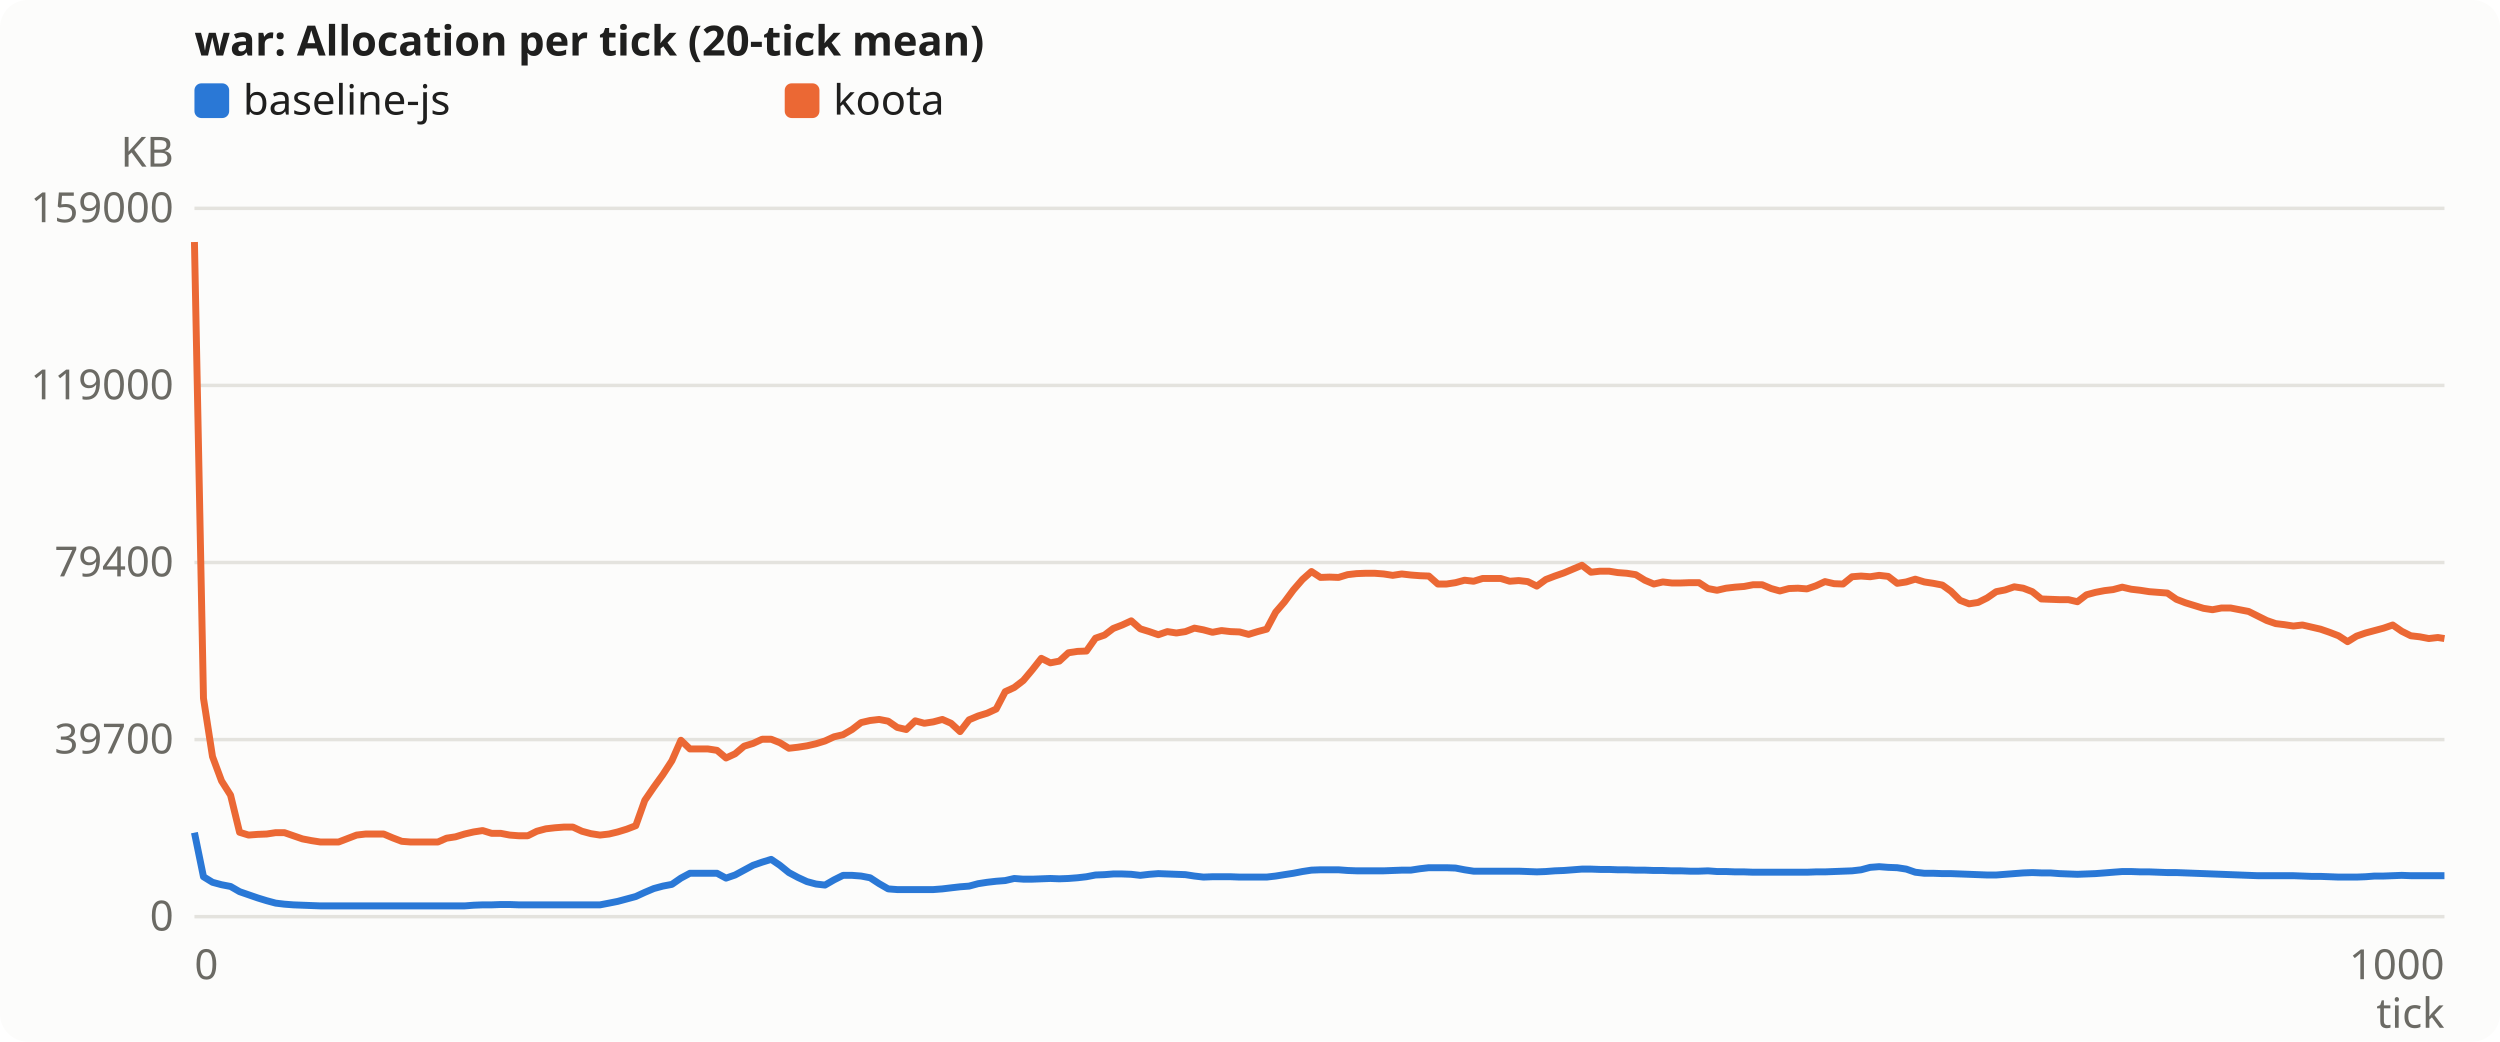
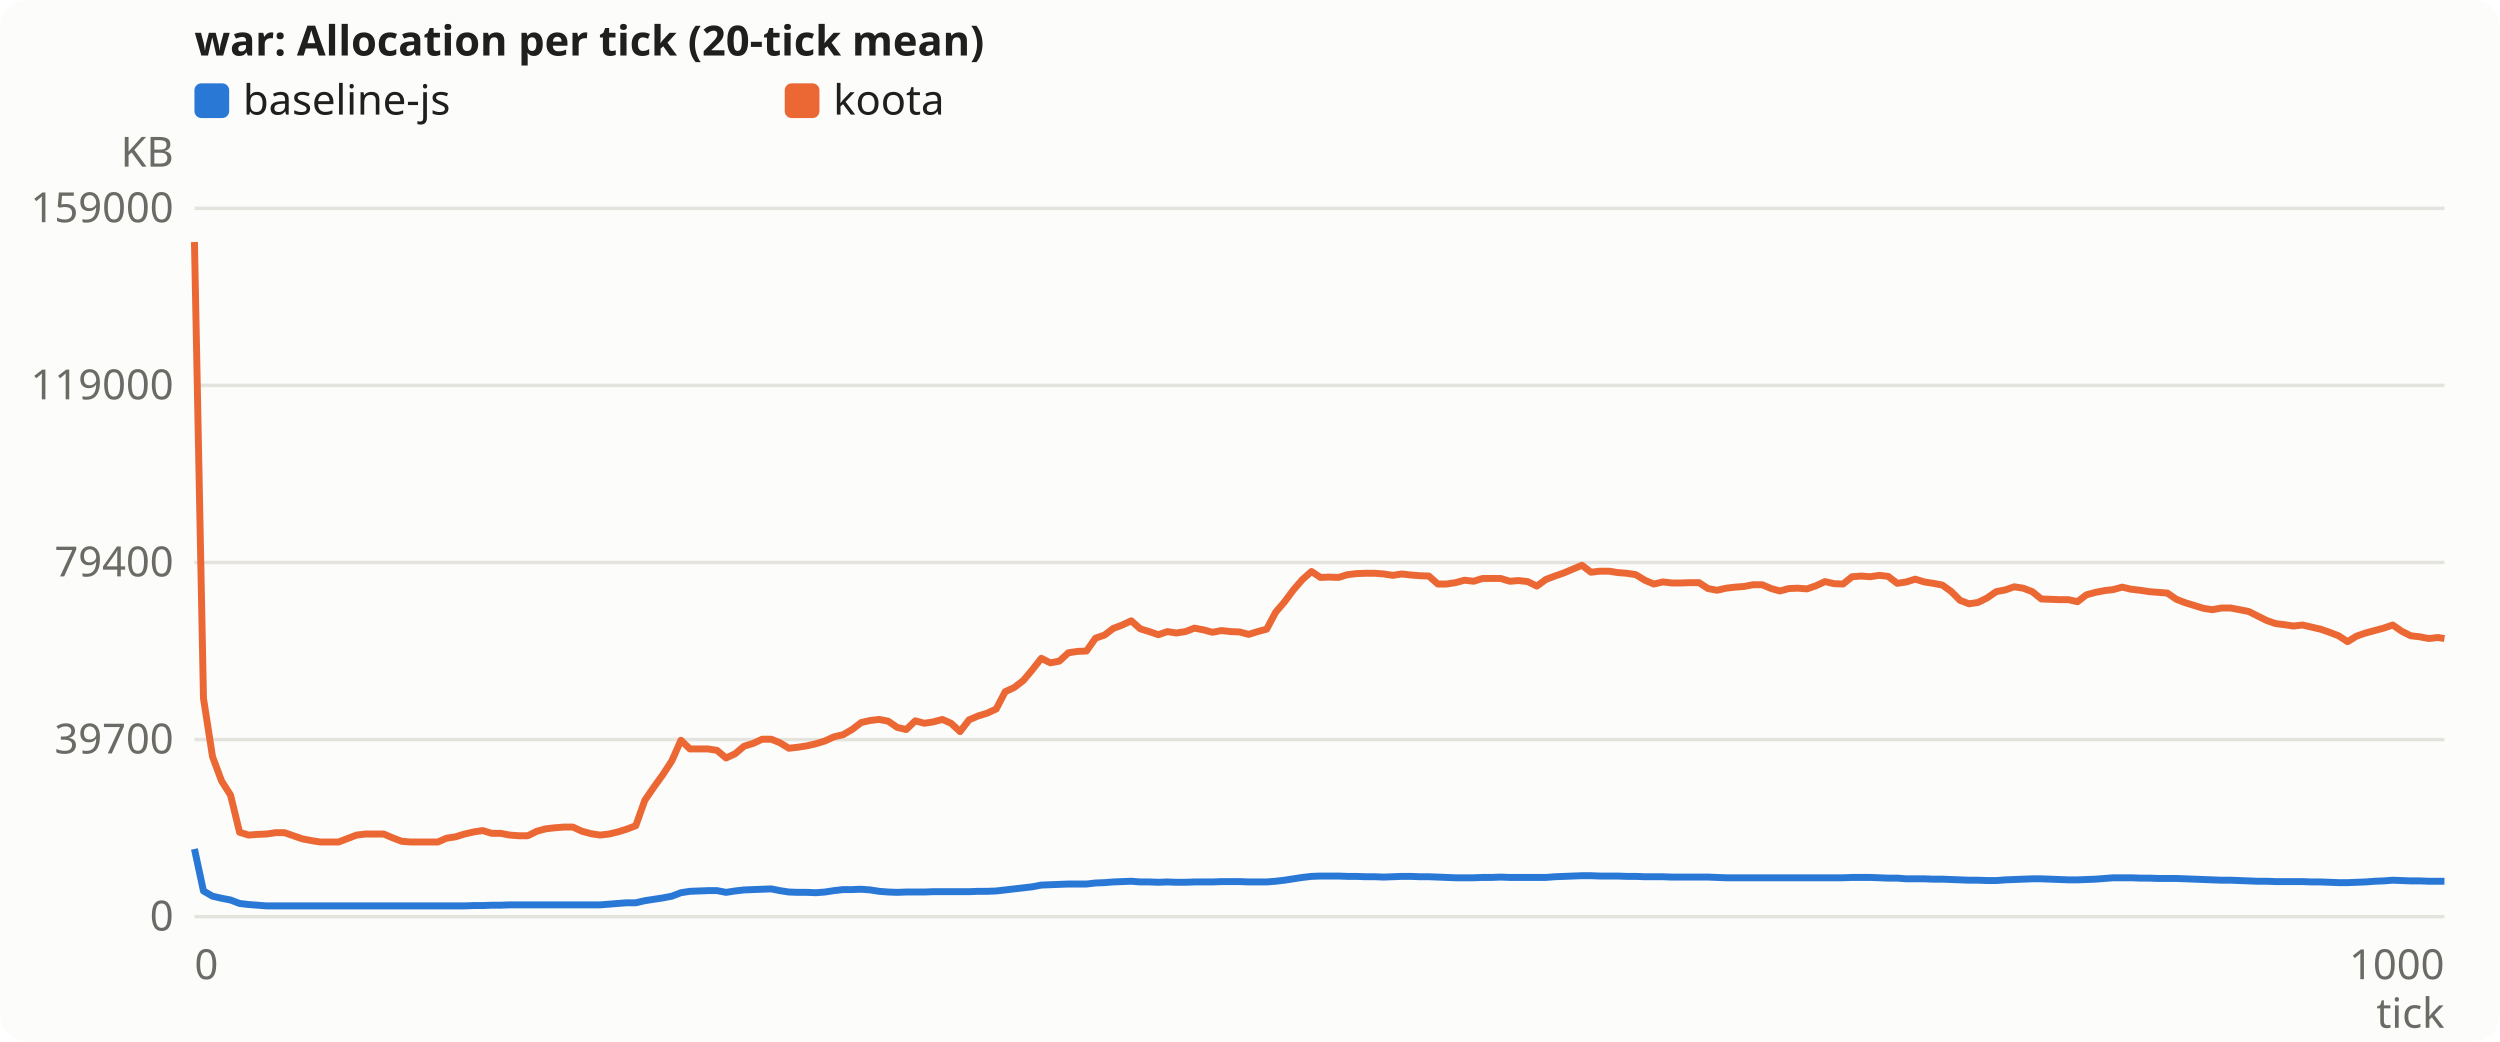
<svg xmlns="http://www.w3.org/2000/svg" viewBox="0 0 720 300" font-family="system-ui,sans-serif" font-size="12">
  <style>.bg{fill:#fcfcfb}.g{stroke:#e4e3de;stroke-width:1}.p{fill:#1f1f1e}.m{fill:#6b6a64}.s0{stroke:#2a78d6}.f0{fill:#2a78d6}.s1{stroke:#eb6834}.f1{fill:#eb6834}.s2{stroke:#1baf7a}.f2{fill:#1baf7a}.s3{stroke:#eda100}.f3{fill:#eda100}.s4{stroke:#e87ba4}.f4{fill:#e87ba4}.s5{stroke:#008300}.f5{fill:#008300}
@media (prefers-color-scheme: dark){.bg{fill:#1a1a19}.g{stroke:#33332f}.p{fill:#f0efec}.m{fill:#a3a29a}.s0{stroke:#3987e5}.f0{fill:#3987e5}.s1{stroke:#d95926}.f1{fill:#d95926}.s2{stroke:#199e70}.f2{fill:#199e70}.s3{stroke:#c98500}.f3{fill:#c98500}.s4{stroke:#d55181}.f4{fill:#d55181}.s5{stroke:#008300}.f5{fill:#008300}}</style>
  <rect class="bg" width="720" height="300" rx="8" />
  <text class="p" x="56" y="16" font-weight="600">war: Allocation per tick (20-tick mean)</text>
  <line class="g" x1="56" x2="704" y1="264" y2="264" />
  <text class="m" x="50" y="268" text-anchor="end">0</text>
  <line class="g" x1="56" x2="704" y1="213" y2="213" />
  <text class="m" x="50" y="217" text-anchor="end">39700</text>
  <line class="g" x1="56" x2="704" y1="162" y2="162" />
  <text class="m" x="50" y="166" text-anchor="end">79400</text>
  <line class="g" x1="56" x2="704" y1="111" y2="111" />
  <text class="m" x="50" y="115" text-anchor="end">119000</text>
  <line class="g" x1="56" x2="704" y1="60" y2="60" />
  <text class="m" x="50" y="64" text-anchor="end">159000</text>
  <text class="m" x="704" y="296" text-anchor="end">tick</text>
  <text class="m" x="50" y="48" text-anchor="end">KB</text>
  <text class="m" x="56" y="282">0</text>
  <text class="m" x="704" y="282" text-anchor="end">1000</text>
-   <polyline class="s0" fill="none" stroke-width="2" stroke-linejoin="round" points="56.0,239.8 58.6,252.5 61.2,254.1 63.8,254.8 66.4,255.3 69.0,256.8 71.6,257.7 74.2,258.6 76.8,259.4 79.4,260.1 81.9,260.4 84.5,260.6 87.1,260.7 89.7,260.8 92.3,260.9 94.9,260.9 97.5,260.9 100.1,260.9 102.7,260.9 105.3,260.9 107.9,260.9 110.5,260.9 113.1,260.9 115.7,260.9 118.3,260.9 120.9,260.9 123.5,260.9 126.1,260.9 128.6,260.9 131.2,260.9 133.8,260.9 136.4,260.7 139.0,260.6 141.6,260.6 144.2,260.5 146.8,260.5 149.4,260.6 152.0,260.6 154.6,260.6 157.2,260.6 159.8,260.6 162.4,260.6 165.0,260.6 167.6,260.6 170.2,260.6 172.8,260.6 175.4,260.1 177.9,259.6 180.5,258.9 183.1,258.2 185.7,257.0 188.3,255.9 190.9,255.2 193.5,254.7 196.1,252.9 198.7,251.5 201.3,251.5 203.9,251.5 206.5,251.5 209.1,252.9 211.7,252.0 214.3,250.6 216.9,249.2 219.5,248.3 222.1,247.5 224.6,249.2 227.2,251.3 229.8,252.7 232.4,253.9 235.0,254.6 237.6,254.9 240.2,253.4 242.8,252.1 245.4,252.1 248.0,252.3 250.6,252.8 253.2,254.5 255.8,256.0 258.4,256.2 261.0,256.2 263.6,256.2 266.2,256.2 268.8,256.2 271.4,256.0 273.9,255.7 276.5,255.4 279.1,255.2 281.7,254.5 284.3,254.1 286.9,253.8 289.5,253.6 292.1,253.0 294.7,253.2 297.3,253.2 299.9,253.1 302.5,253.0 305.1,253.1 307.7,253.0 310.3,252.8 312.9,252.5 315.5,252.0 318.1,251.9 320.6,251.7 323.2,251.7 325.8,251.8 328.4,252.1 331.0,251.8 333.6,251.6 336.2,251.7 338.8,251.8 341.4,251.9 344.0,252.3 346.6,252.6 349.2,252.5 351.8,252.5 354.4,252.5 357.0,252.6 359.6,252.6 362.2,252.6 364.8,252.6 367.4,252.3 369.9,251.9 372.5,251.5 375.1,251.0 377.7,250.6 380.3,250.5 382.9,250.5 385.5,250.5 388.1,250.7 390.7,250.8 393.3,250.8 395.9,250.8 398.5,250.8 401.1,250.7 403.7,250.6 406.3,250.6 408.9,250.2 411.5,249.9 414.1,249.9 416.6,249.9 419.2,250.0 421.8,250.5 424.4,250.9 427.0,250.9 429.6,250.9 432.2,250.9 434.8,250.9 437.4,250.9 440.0,251.0 442.6,251.1 445.2,251.0 447.8,250.8 450.4,250.7 453.0,250.5 455.6,250.3 458.2,250.3 460.8,250.4 463.4,250.4 465.9,250.5 468.5,250.5 471.1,250.6 473.7,250.6 476.3,250.7 478.9,250.7 481.5,250.8 484.1,250.8 486.7,250.9 489.3,250.9 491.9,250.8 494.5,251.0 497.1,251.0 499.7,251.1 502.3,251.1 504.9,251.2 507.5,251.2 510.1,251.2 512.6,251.2 515.2,251.2 517.8,251.2 520.4,251.2 523.0,251.1 525.6,251.1 528.2,251.0 530.8,250.9 533.4,250.8 536.0,250.5 538.6,249.8 541.2,249.6 543.8,249.8 546.4,249.9 549.0,250.3 551.6,251.2 554.2,251.5 556.8,251.5 559.4,251.6 561.9,251.6 564.5,251.7 567.1,251.8 569.7,251.9 572.3,252.0 574.9,252.0 577.5,251.8 580.1,251.6 582.7,251.4 585.3,251.3 587.9,251.4 590.5,251.4 593.1,251.6 595.7,251.7 598.3,251.8 600.9,251.7 603.5,251.6 606.1,251.4 608.6,251.2 611.2,251.0 613.8,251.0 616.4,251.1 619.0,251.1 621.6,251.2 624.2,251.3 626.8,251.3 629.4,251.4 632.0,251.5 634.6,251.6 637.2,251.7 639.8,251.8 642.4,251.9 645.0,252.0 647.6,252.1 650.2,252.2 652.8,252.2 655.4,252.2 657.9,252.2 660.5,252.2 663.1,252.3 665.7,252.4 668.3,252.4 670.9,252.5 673.5,252.6 676.1,252.6 678.7,252.6 681.3,252.5 683.9,252.3 686.5,252.3 689.1,252.2 691.7,252.1 694.3,252.2 696.9,252.2 699.5,252.2 702.1,252.2 704.0,252.2" />
+   <polyline class="s0" fill="none" stroke-width="2" stroke-linejoin="round" points="56.0,244.5 58.6,256.6 61.2,258.1 63.8,258.7 66.4,259.2 69.0,260.2 71.6,260.5 74.2,260.7 76.8,260.9 79.4,260.9 81.9,260.9 84.5,260.9 87.1,260.9 89.7,260.9 92.3,260.9 94.9,260.9 97.5,260.9 100.1,260.9 102.7,260.9 105.3,260.9 107.9,260.9 110.5,260.9 113.1,260.9 115.7,260.9 118.3,260.9 120.9,260.9 123.5,260.9 126.1,260.9 128.6,260.9 131.2,260.9 133.8,260.9 136.4,260.8 139.0,260.8 141.6,260.7 144.2,260.7 146.8,260.6 149.4,260.6 152.0,260.6 154.6,260.6 157.2,260.6 159.8,260.6 162.4,260.6 165.0,260.6 167.6,260.6 170.2,260.6 172.8,260.6 175.4,260.4 177.9,260.2 180.5,260.0 183.1,260.0 185.7,259.4 188.3,259.0 190.9,258.6 193.5,258.1 196.1,257.1 198.7,256.7 201.3,256.6 203.9,256.5 206.5,256.5 209.1,257.0 211.7,256.6 214.3,256.3 216.9,256.2 219.5,256.1 222.1,256.0 224.6,256.5 227.2,256.9 229.8,257.0 232.4,257.0 235.0,257.1 237.6,256.9 240.2,256.5 242.8,256.2 245.4,256.2 248.0,256.1 250.6,256.3 253.2,256.7 255.8,256.9 258.4,257.0 261.0,256.9 263.6,256.9 266.2,256.9 268.8,256.8 271.4,256.8 273.9,256.8 276.5,256.8 279.1,256.8 281.7,256.7 284.3,256.7 286.9,256.6 289.5,256.3 292.1,256.0 294.7,255.7 297.3,255.4 299.9,254.9 302.5,254.8 305.1,254.7 307.7,254.6 310.3,254.6 312.9,254.6 315.5,254.3 318.1,254.2 320.6,254.0 323.2,253.9 325.8,253.8 328.4,254.0 331.0,254.0 333.6,254.1 336.2,254.0 338.8,254.1 341.4,254.1 344.0,254.0 346.6,254.0 349.2,254.0 351.8,253.9 354.4,253.9 357.0,253.9 359.6,254.0 362.2,254.0 364.8,254.0 367.4,253.8 369.9,253.5 372.5,253.1 375.1,252.7 377.7,252.4 380.3,252.3 382.9,252.3 385.5,252.3 388.1,252.4 390.7,252.4 393.3,252.5 395.9,252.5 398.5,252.6 401.1,252.5 403.7,252.4 406.3,252.4 408.9,252.5 411.5,252.5 414.1,252.6 416.6,252.7 419.2,252.8 421.8,252.8 424.4,252.8 427.0,252.7 429.6,252.7 432.2,252.6 434.8,252.7 437.4,252.7 440.0,252.7 442.6,252.7 445.2,252.7 447.8,252.5 450.4,252.4 453.0,252.3 455.6,252.2 458.2,252.2 460.8,252.3 463.4,252.3 465.9,252.3 468.5,252.4 471.1,252.4 473.7,252.5 476.3,252.5 478.9,252.5 481.5,252.6 484.1,252.6 486.7,252.6 489.3,252.6 491.9,252.6 494.5,252.7 497.1,252.8 499.7,252.8 502.3,252.8 504.9,252.8 507.5,252.8 510.1,252.8 512.6,252.8 515.2,252.8 517.8,252.8 520.4,252.8 523.0,252.8 525.6,252.8 528.2,252.8 530.8,252.8 533.4,252.7 536.0,252.7 538.6,252.7 541.2,252.8 543.8,252.9 546.4,252.9 549.0,253.1 551.6,253.1 554.2,253.1 556.8,253.2 559.4,253.2 561.9,253.3 564.5,253.4 567.1,253.5 569.7,253.5 572.3,253.6 574.9,253.6 577.5,253.4 580.1,253.3 582.7,253.2 585.3,253.1 587.9,253.1 590.5,253.2 593.1,253.3 595.7,253.4 598.3,253.4 600.9,253.3 603.5,253.2 606.1,253.0 608.6,252.8 611.2,252.8 613.8,252.8 616.4,252.9 619.0,252.9 621.6,253.0 624.2,253.0 626.8,253.0 629.4,253.1 632.0,253.2 634.6,253.3 637.2,253.4 639.8,253.5 642.4,253.5 645.0,253.6 647.6,253.7 650.2,253.8 652.8,253.8 655.4,253.9 657.9,253.9 660.5,253.9 663.1,253.9 665.7,254.0 668.3,254.0 670.9,254.1 673.5,254.2 676.1,254.2 678.7,254.1 681.3,254.0 683.9,253.8 686.5,253.7 689.1,253.5 691.7,253.6 694.3,253.7 696.9,253.7 699.5,253.8 702.1,253.8 704.0,253.8" />
  <polyline class="s1" fill="none" stroke-width="2" stroke-linejoin="round" points="56.0,69.7 58.6,201.1 61.2,217.9 63.8,224.9 66.4,229.0 69.0,239.7 71.6,240.5 74.2,240.3 76.8,240.2 79.4,239.8 81.9,239.8 84.5,240.7 87.1,241.6 89.7,242.1 92.3,242.5 94.9,242.5 97.5,242.5 100.1,241.5 102.7,240.5 105.3,240.2 107.9,240.2 110.5,240.2 113.1,241.3 115.7,242.3 118.3,242.5 120.9,242.5 123.5,242.5 126.1,242.5 128.6,241.4 131.2,241.0 133.8,240.2 136.4,239.6 139.0,239.2 141.6,240.0 144.2,240.0 146.8,240.5 149.4,240.7 152.0,240.7 154.6,239.4 157.2,238.7 159.8,238.4 162.4,238.2 165.0,238.2 167.6,239.4 170.2,240.1 172.8,240.5 175.4,240.2 177.9,239.6 180.5,238.8 183.1,237.8 185.7,230.5 188.3,226.7 190.9,223.1 193.5,219.1 196.1,213.2 198.7,215.7 201.3,215.7 203.9,215.7 206.5,216.1 209.1,218.3 211.7,217.1 214.3,214.9 216.9,214.1 219.5,212.9 222.1,212.9 224.6,213.9 227.2,215.5 229.8,215.2 232.4,214.8 235.0,214.2 237.6,213.4 240.2,212.2 242.8,211.6 245.4,210.1 248.0,208.1 250.6,207.5 253.2,207.2 255.8,207.7 258.4,209.5 261.0,210.1 263.6,207.6 266.2,208.3 268.8,207.9 271.4,207.2 273.9,208.3 276.5,210.7 279.1,207.3 281.7,206.2 284.3,205.4 286.9,204.2 289.5,199.2 292.1,198.0 294.7,196.0 297.3,192.9 299.9,189.6 302.5,190.9 305.1,190.4 307.7,188.0 310.3,187.6 312.9,187.5 315.5,183.8 318.1,182.9 320.6,181.0 323.2,180.0 325.8,178.8 328.4,181.1 331.0,181.9 333.6,182.8 336.2,181.9 338.8,182.3 341.4,181.9 344.0,180.9 346.6,181.4 349.2,182.1 351.8,181.6 354.4,181.9 357.0,182.0 359.6,182.7 362.2,181.9 364.8,181.2 367.4,176.3 369.9,173.4 372.5,169.9 375.1,166.9 377.7,164.6 380.3,166.3 382.9,166.2 385.5,166.3 388.1,165.5 390.7,165.2 393.3,165.1 395.9,165.1 398.5,165.3 401.1,165.7 403.7,165.3 406.3,165.6 408.9,165.8 411.5,165.9 414.1,168.2 416.6,168.2 419.2,167.8 421.8,167.1 424.4,167.4 427.0,166.6 429.6,166.6 432.2,166.6 434.8,167.4 437.4,167.2 440.0,167.5 442.6,168.8 445.2,166.9 447.8,165.9 450.4,165.0 453.0,163.9 455.6,162.8 458.2,164.8 460.8,164.5 463.4,164.5 465.9,164.9 468.5,165.1 471.1,165.5 473.7,167.1 476.3,168.2 478.9,167.6 481.5,167.9 484.1,167.9 486.7,167.8 489.3,167.8 491.9,169.5 494.5,170.0 497.1,169.4 499.7,169.1 502.3,168.9 504.9,168.4 507.5,168.4 510.1,169.5 512.6,170.2 515.2,169.5 517.8,169.4 520.4,169.6 523.0,168.7 525.6,167.5 528.2,168.1 530.8,168.2 533.4,166.1 536.0,165.9 538.6,166.1 541.2,165.7 543.8,166.0 546.4,168.0 549.0,167.6 551.6,166.8 554.2,167.6 556.8,168.0 559.4,168.5 561.9,170.3 564.5,172.9 567.1,173.9 569.7,173.5 572.3,172.2 574.9,170.4 577.5,169.9 580.1,169.0 582.7,169.4 585.3,170.4 587.9,172.5 590.5,172.6 593.1,172.7 595.7,172.7 598.3,173.3 600.9,171.3 603.5,170.6 606.1,170.1 608.6,169.8 611.2,169.1 613.8,169.7 616.4,170.0 619.0,170.4 621.6,170.6 624.2,170.8 626.8,172.6 629.4,173.6 632.0,174.4 634.6,175.2 637.2,175.6 639.8,175.1 642.4,175.1 645.0,175.6 647.6,176.1 650.2,177.4 652.8,178.7 655.4,179.6 657.9,179.9 660.5,180.3 663.1,180.0 665.7,180.6 668.3,181.2 670.9,182.1 673.5,183.1 676.1,184.8 678.7,183.2 681.3,182.3 683.9,181.6 686.5,180.9 689.1,180.0 691.7,181.8 694.3,183.1 696.9,183.4 699.5,183.9 702.1,183.6 704.0,183.9" />
  <rect class="f0" x="56" y="24" width="10" height="10" rx="2" />
  <text class="p" x="70" y="33">baseline-js</text>
  <rect class="f1" x="226" y="24" width="10" height="10" rx="2" />
  <text class="p" x="240" y="33">koota</text>
</svg>
